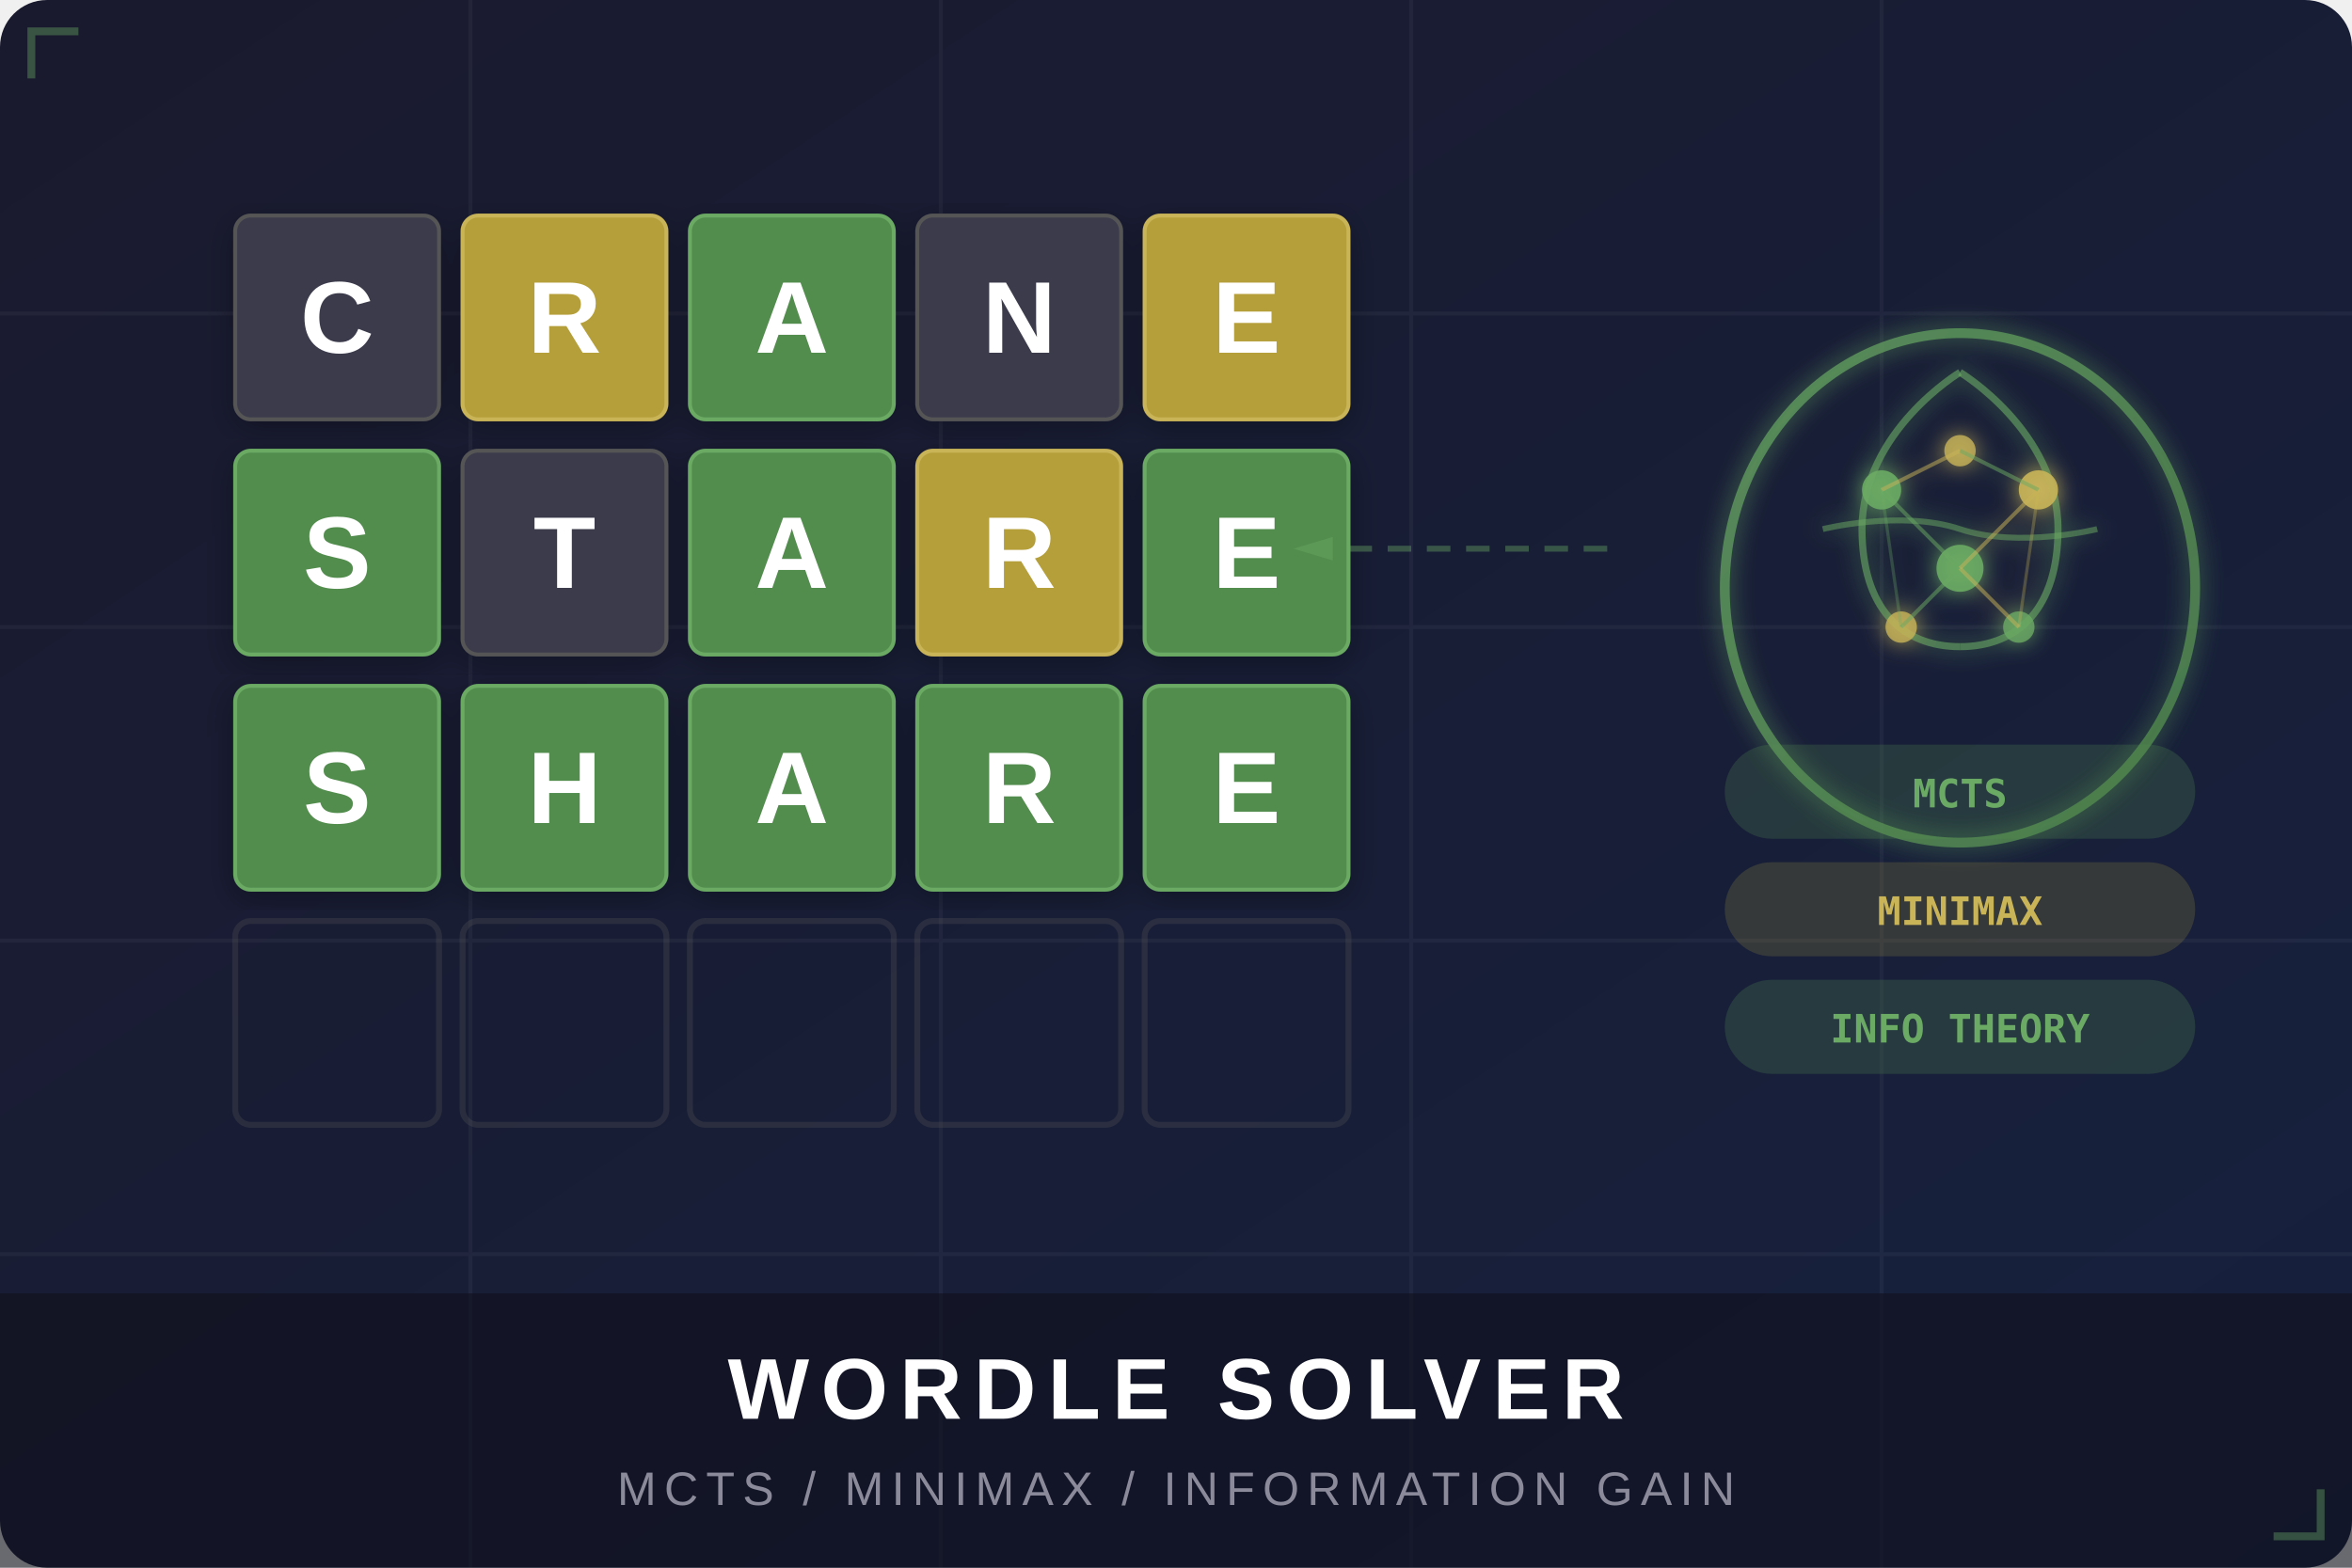
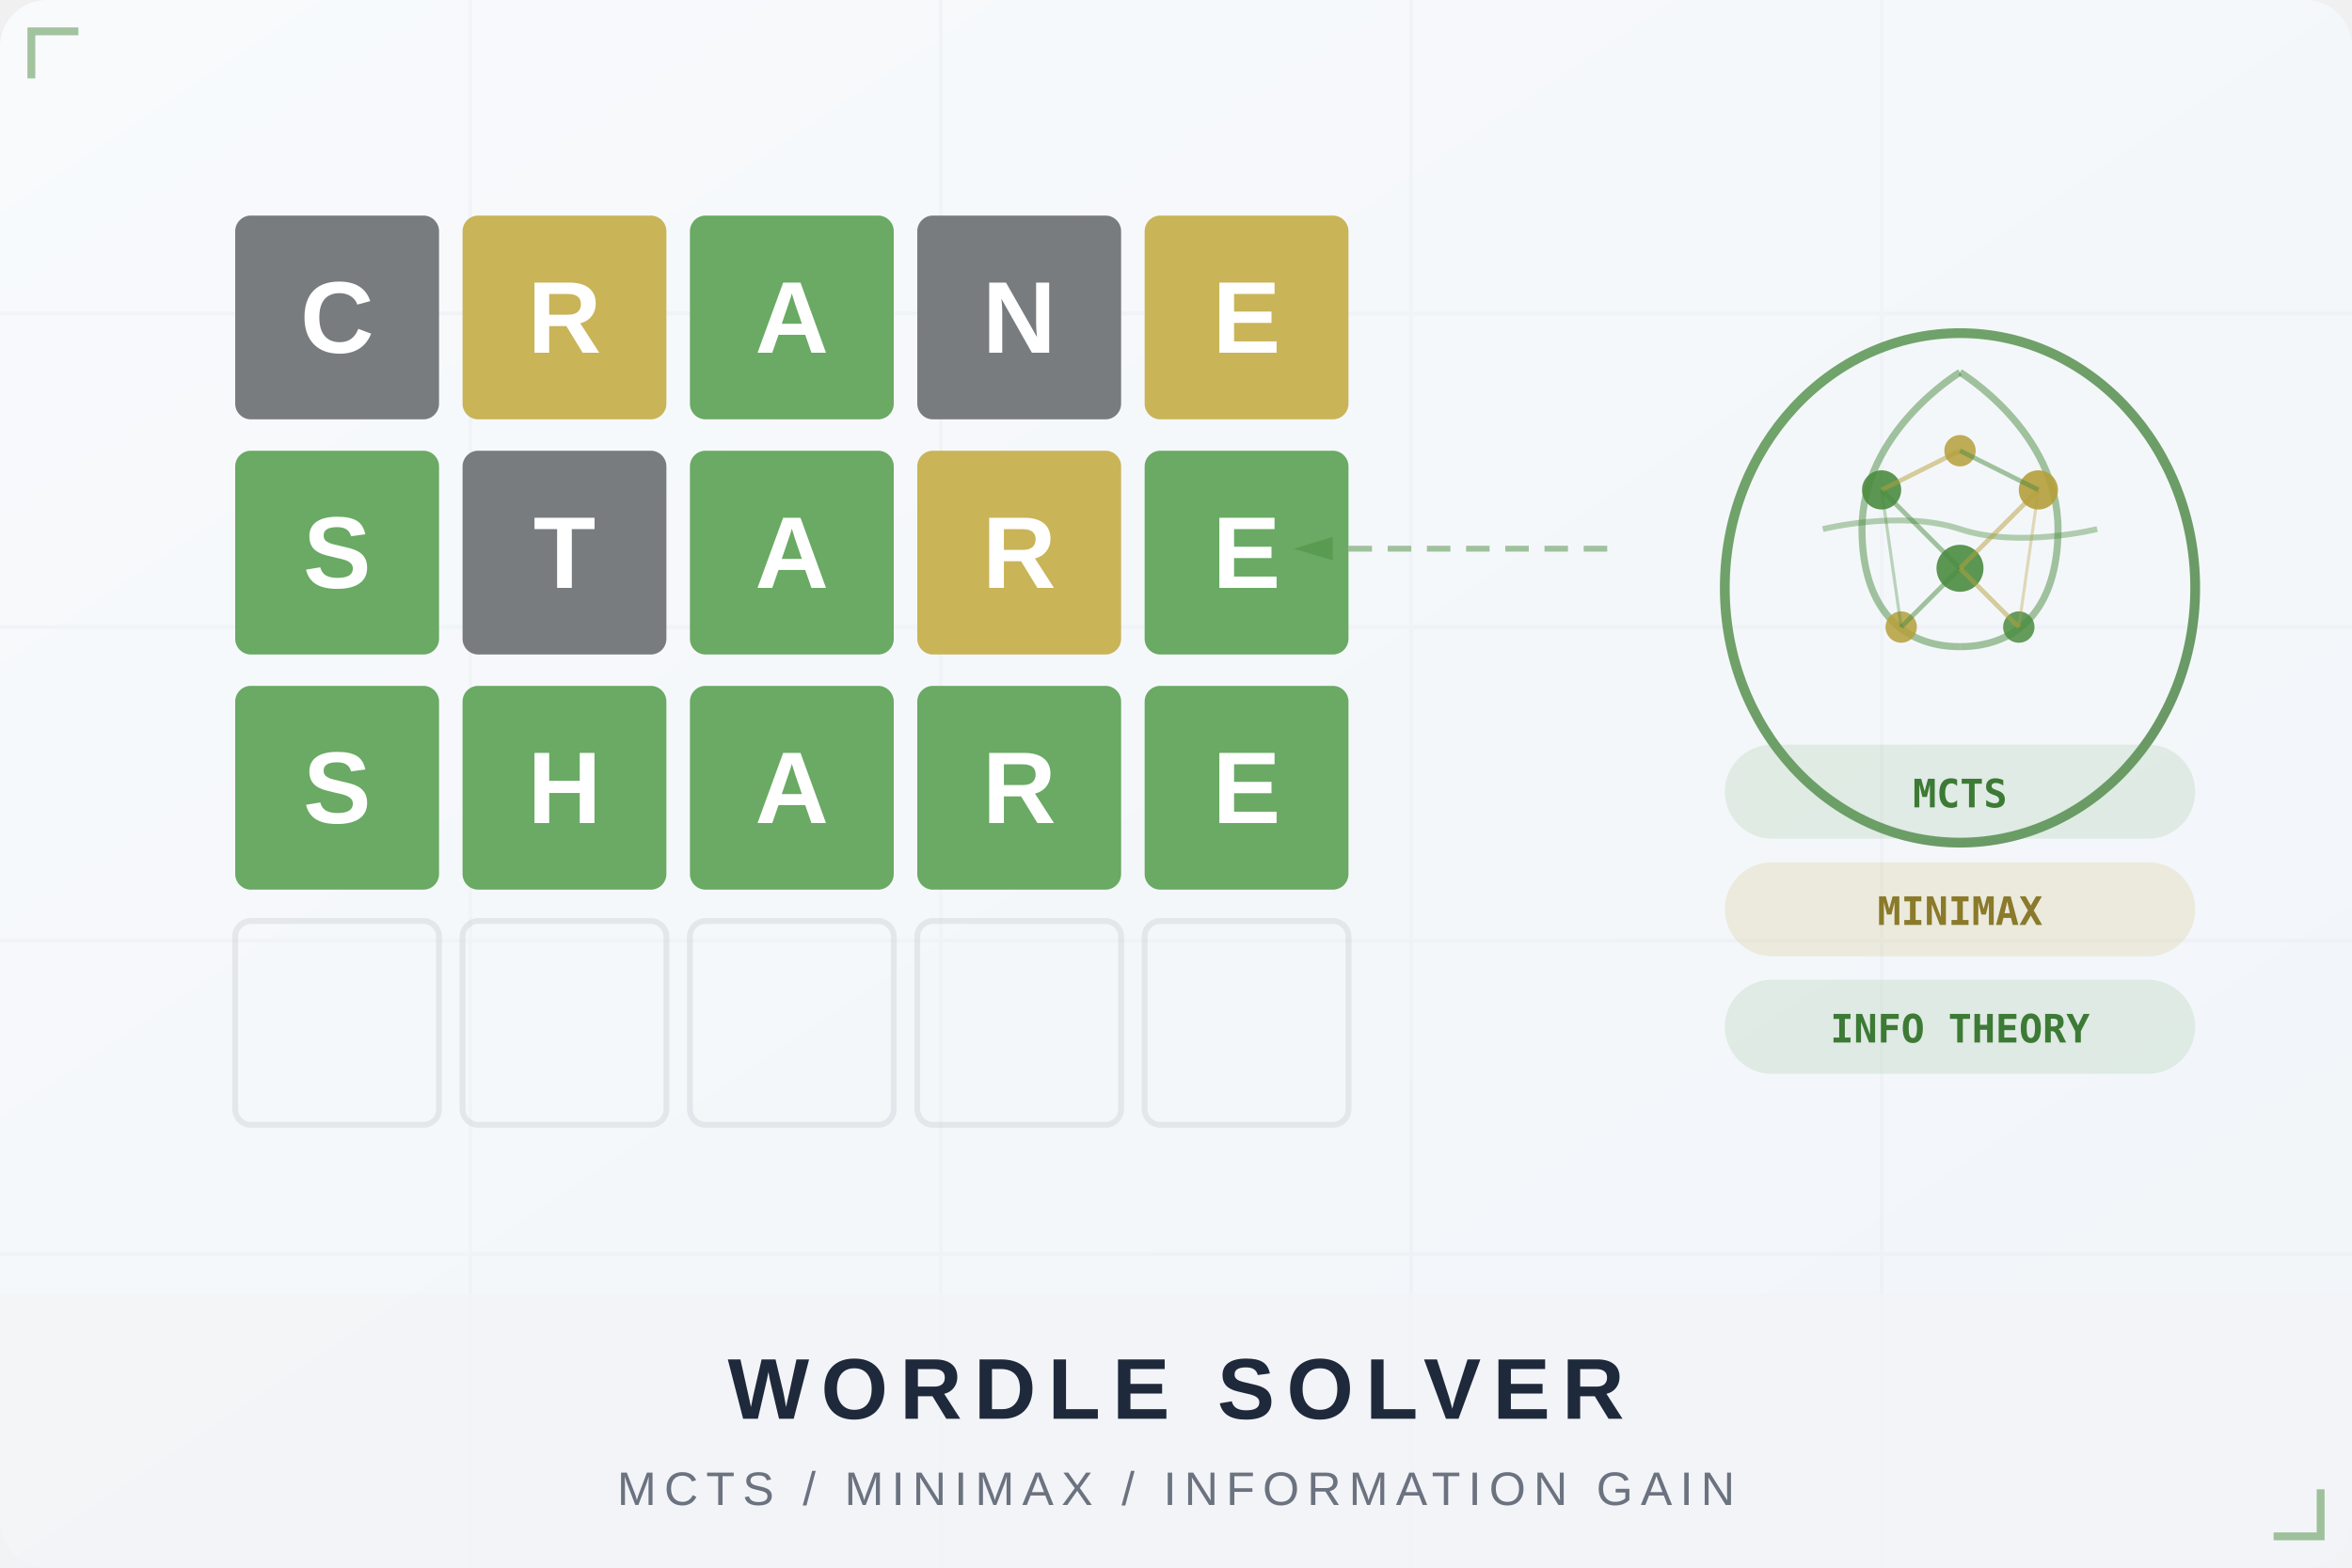
<svg xmlns="http://www.w3.org/2000/svg" width="600" height="400" viewBox="0 0 600 400">
  <defs>
    <linearGradient id="bgGrad" x1="0%" y1="0%" x2="100%" y2="100%">
-       <stop offset="0%" style="stop-color:#1a1a2e;stop-opacity:1" />
-       <stop offset="100%" style="stop-color:#16213e;stop-opacity:1" />
+       <stop offset="0%" style="stop-color:#f8fafc;stop-opacity:1" />
+       <stop offset="100%" style="stop-color:#f1f5f9;stop-opacity:1" />
    </linearGradient>
    <linearGradient id="brainGrad" x1="0%" y1="0%" x2="100%" y2="100%">
-       <stop offset="0%" style="stop-color:#6aaa64;stop-opacity:0.9" />
-       <stop offset="100%" style="stop-color:#538d4e;stop-opacity:0.9" />
+       <stop offset="0%" style="stop-color:#4a8c3f;stop-opacity:0.9" />
+       <stop offset="100%" style="stop-color:#3d7a35;stop-opacity:0.9" />
    </linearGradient>
-     <filter id="glow">
-       <feGaussianBlur stdDeviation="3" result="coloredBlur" />
-       <feMerge>
-         <feMergeNode in="coloredBlur" />
-         <feMergeNode in="SourceGraphic" />
-       </feMerge>
-     </filter>
-     <filter id="softShadow">
-       <feDropShadow dx="0" dy="2" stdDeviation="4" flood-color="#000" flood-opacity="0.3" />
-     </filter>
  </defs>
  <rect width="600" height="400" fill="url(#bgGrad)" rx="12" />
-   <g opacity="0.04">
-     <line x1="0" y1="80" x2="600" y2="80" stroke="#fff" stroke-width="1" />
-     <line x1="0" y1="160" x2="600" y2="160" stroke="#fff" stroke-width="1" />
-     <line x1="0" y1="240" x2="600" y2="240" stroke="#fff" stroke-width="1" />
-     <line x1="0" y1="320" x2="600" y2="320" stroke="#fff" stroke-width="1" />
-     <line x1="120" y1="0" x2="120" y2="400" stroke="#fff" stroke-width="1" />
-     <line x1="240" y1="0" x2="240" y2="400" stroke="#fff" stroke-width="1" />
-     <line x1="360" y1="0" x2="360" y2="400" stroke="#fff" stroke-width="1" />
-     <line x1="480" y1="0" x2="480" y2="400" stroke="#fff" stroke-width="1" />
+   <g opacity="0.06">
+     <line x1="0" y1="80" x2="600" y2="80" stroke="#94a3b8" stroke-width="1" />
+     <line x1="0" y1="160" x2="600" y2="160" stroke="#94a3b8" stroke-width="1" />
+     <line x1="0" y1="240" x2="600" y2="240" stroke="#94a3b8" stroke-width="1" />
+     <line x1="0" y1="320" x2="600" y2="320" stroke="#94a3b8" stroke-width="1" />
+     <line x1="120" y1="0" x2="120" y2="400" stroke="#94a3b8" stroke-width="1" />
+     <line x1="240" y1="0" x2="240" y2="400" stroke="#94a3b8" stroke-width="1" />
+     <line x1="360" y1="0" x2="360" y2="400" stroke="#94a3b8" stroke-width="1" />
+     <line x1="480" y1="0" x2="480" y2="400" stroke="#94a3b8" stroke-width="1" />
  </g>
-   <g transform="translate(60, 55)" filter="url(#softShadow)">
-     <rect x="0" y="0" width="52" height="52" rx="4" fill="#3a3a4c" stroke="#555" stroke-width="1" />
+   <g transform="translate(60, 55)">
+     <rect x="0" y="0" width="52" height="52" rx="4" fill="#787c7e" />
    <text x="26" y="35" text-anchor="middle" font-family="'Helvetica Neue', Arial, sans-serif" font-size="26" font-weight="700" fill="#fff">C</text>
-     <rect x="58" y="0" width="52" height="52" rx="4" fill="#b59f3b" stroke="#c9b458" stroke-width="1" />
+     <rect x="58" y="0" width="52" height="52" rx="4" fill="#c9b458" />
    <text x="84" y="35" text-anchor="middle" font-family="'Helvetica Neue', Arial, sans-serif" font-size="26" font-weight="700" fill="#fff">R</text>
-     <rect x="116" y="0" width="52" height="52" rx="4" fill="#538d4e" stroke="#6aaa64" stroke-width="1" />
+     <rect x="116" y="0" width="52" height="52" rx="4" fill="#6aaa64" />
    <text x="142" y="35" text-anchor="middle" font-family="'Helvetica Neue', Arial, sans-serif" font-size="26" font-weight="700" fill="#fff">A</text>
-     <rect x="174" y="0" width="52" height="52" rx="4" fill="#3a3a4c" stroke="#555" stroke-width="1" />
+     <rect x="174" y="0" width="52" height="52" rx="4" fill="#787c7e" />
    <text x="200" y="35" text-anchor="middle" font-family="'Helvetica Neue', Arial, sans-serif" font-size="26" font-weight="700" fill="#fff">N</text>
-     <rect x="232" y="0" width="52" height="52" rx="4" fill="#b59f3b" stroke="#c9b458" stroke-width="1" />
+     <rect x="232" y="0" width="52" height="52" rx="4" fill="#c9b458" />
    <text x="258" y="35" text-anchor="middle" font-family="'Helvetica Neue', Arial, sans-serif" font-size="26" font-weight="700" fill="#fff">E</text>
  </g>
-   <g transform="translate(60, 115)" filter="url(#softShadow)">
-     <rect x="0" y="0" width="52" height="52" rx="4" fill="#538d4e" stroke="#6aaa64" stroke-width="1" />
+   <g transform="translate(60, 115)">
+     <rect x="0" y="0" width="52" height="52" rx="4" fill="#6aaa64" />
    <text x="26" y="35" text-anchor="middle" font-family="'Helvetica Neue', Arial, sans-serif" font-size="26" font-weight="700" fill="#fff">S</text>
-     <rect x="58" y="0" width="52" height="52" rx="4" fill="#3a3a4c" stroke="#555" stroke-width="1" />
+     <rect x="58" y="0" width="52" height="52" rx="4" fill="#787c7e" />
    <text x="84" y="35" text-anchor="middle" font-family="'Helvetica Neue', Arial, sans-serif" font-size="26" font-weight="700" fill="#fff">T</text>
-     <rect x="116" y="0" width="52" height="52" rx="4" fill="#538d4e" stroke="#6aaa64" stroke-width="1" />
+     <rect x="116" y="0" width="52" height="52" rx="4" fill="#6aaa64" />
    <text x="142" y="35" text-anchor="middle" font-family="'Helvetica Neue', Arial, sans-serif" font-size="26" font-weight="700" fill="#fff">A</text>
-     <rect x="174" y="0" width="52" height="52" rx="4" fill="#b59f3b" stroke="#c9b458" stroke-width="1" />
+     <rect x="174" y="0" width="52" height="52" rx="4" fill="#c9b458" />
    <text x="200" y="35" text-anchor="middle" font-family="'Helvetica Neue', Arial, sans-serif" font-size="26" font-weight="700" fill="#fff">R</text>
-     <rect x="232" y="0" width="52" height="52" rx="4" fill="#538d4e" stroke="#6aaa64" stroke-width="1" />
+     <rect x="232" y="0" width="52" height="52" rx="4" fill="#6aaa64" />
    <text x="258" y="35" text-anchor="middle" font-family="'Helvetica Neue', Arial, sans-serif" font-size="26" font-weight="700" fill="#fff">E</text>
  </g>
-   <g transform="translate(60, 175)" filter="url(#softShadow)">
-     <rect x="0" y="0" width="52" height="52" rx="4" fill="#538d4e" stroke="#6aaa64" stroke-width="1" />
+   <g transform="translate(60, 175)">
+     <rect x="0" y="0" width="52" height="52" rx="4" fill="#6aaa64" />
    <text x="26" y="35" text-anchor="middle" font-family="'Helvetica Neue', Arial, sans-serif" font-size="26" font-weight="700" fill="#fff">S</text>
-     <rect x="58" y="0" width="52" height="52" rx="4" fill="#538d4e" stroke="#6aaa64" stroke-width="1" />
+     <rect x="58" y="0" width="52" height="52" rx="4" fill="#6aaa64" />
    <text x="84" y="35" text-anchor="middle" font-family="'Helvetica Neue', Arial, sans-serif" font-size="26" font-weight="700" fill="#fff">H</text>
-     <rect x="116" y="0" width="52" height="52" rx="4" fill="#538d4e" stroke="#6aaa64" stroke-width="1" />
+     <rect x="116" y="0" width="52" height="52" rx="4" fill="#6aaa64" />
    <text x="142" y="35" text-anchor="middle" font-family="'Helvetica Neue', Arial, sans-serif" font-size="26" font-weight="700" fill="#fff">A</text>
-     <rect x="174" y="0" width="52" height="52" rx="4" fill="#538d4e" stroke="#6aaa64" stroke-width="1" />
+     <rect x="174" y="0" width="52" height="52" rx="4" fill="#6aaa64" />
    <text x="200" y="35" text-anchor="middle" font-family="'Helvetica Neue', Arial, sans-serif" font-size="26" font-weight="700" fill="#fff">R</text>
-     <rect x="232" y="0" width="52" height="52" rx="4" fill="#538d4e" stroke="#6aaa64" stroke-width="1" />
+     <rect x="232" y="0" width="52" height="52" rx="4" fill="#6aaa64" />
    <text x="258" y="35" text-anchor="middle" font-family="'Helvetica Neue', Arial, sans-serif" font-size="26" font-weight="700" fill="#fff">E</text>
  </g>
-   <g transform="translate(60, 235)" opacity="0.3">
-     <rect x="0" y="0" width="52" height="52" rx="4" fill="none" stroke="#555" stroke-width="1.5" />
-     <rect x="58" y="0" width="52" height="52" rx="4" fill="none" stroke="#555" stroke-width="1.5" />
-     <rect x="116" y="0" width="52" height="52" rx="4" fill="none" stroke="#555" stroke-width="1.5" />
-     <rect x="174" y="0" width="52" height="52" rx="4" fill="none" stroke="#555" stroke-width="1.5" />
-     <rect x="232" y="0" width="52" height="52" rx="4" fill="none" stroke="#555" stroke-width="1.5" />
+   <g transform="translate(60, 235)" opacity="0.5">
+     <rect x="0" y="0" width="52" height="52" rx="4" fill="none" stroke="#d1d5db" stroke-width="1.5" />
+     <rect x="58" y="0" width="52" height="52" rx="4" fill="none" stroke="#d1d5db" stroke-width="1.5" />
+     <rect x="116" y="0" width="52" height="52" rx="4" fill="none" stroke="#d1d5db" stroke-width="1.5" />
+     <rect x="174" y="0" width="52" height="52" rx="4" fill="none" stroke="#d1d5db" stroke-width="1.5" />
+     <rect x="232" y="0" width="52" height="52" rx="4" fill="none" stroke="#d1d5db" stroke-width="1.5" />
  </g>
  <g transform="translate(430, 80)">
-     <g filter="url(#glow)">
-       <ellipse cx="70" cy="70" rx="60" ry="65" fill="none" stroke="url(#brainGrad)" stroke-width="2.5" opacity="0.8" />
-       <path d="M 70 15 C 70 15, 45 30, 45 55 C 45 75, 55 85, 70 85" fill="none" stroke="#6aaa64" stroke-width="1.8" opacity="0.6" />
-       <path d="M 70 15 C 70 15, 95 30, 95 55 C 95 75, 85 85, 70 85" fill="none" stroke="#6aaa64" stroke-width="1.8" opacity="0.6" />
-       <path d="M 35 55 C 35 55, 55 50, 70 55 C 85 60, 105 55, 105 55" fill="none" stroke="#6aaa64" stroke-width="1.5" opacity="0.5" />
-       <circle cx="50" cy="45" r="5" fill="#6aaa64" opacity="0.9" />
-       <circle cx="90" cy="45" r="5" fill="#c9b458" opacity="0.9" />
-       <circle cx="70" cy="65" r="6" fill="#6aaa64" opacity="0.9" />
-       <circle cx="55" cy="80" r="4" fill="#c9b458" opacity="0.8" />
-       <circle cx="85" cy="80" r="4" fill="#6aaa64" opacity="0.8" />
-       <circle cx="70" cy="35" r="4" fill="#c9b458" opacity="0.8" />
-       <line x1="50" y1="45" x2="70" y2="65" stroke="#6aaa64" stroke-width="1" opacity="0.5" />
-       <line x1="90" y1="45" x2="70" y2="65" stroke="#c9b458" stroke-width="1" opacity="0.5" />
-       <line x1="70" y1="65" x2="55" y2="80" stroke="#6aaa64" stroke-width="1" opacity="0.5" />
-       <line x1="70" y1="65" x2="85" y2="80" stroke="#c9b458" stroke-width="1" opacity="0.5" />
-       <line x1="50" y1="45" x2="70" y2="35" stroke="#c9b458" stroke-width="1" opacity="0.5" />
-       <line x1="90" y1="45" x2="70" y2="35" stroke="#6aaa64" stroke-width="1" opacity="0.5" />
-       <line x1="50" y1="45" x2="55" y2="80" stroke="#6aaa64" stroke-width="0.8" opacity="0.3" />
-       <line x1="90" y1="45" x2="85" y2="80" stroke="#c9b458" stroke-width="0.8" opacity="0.3" />
+     <g>
+       <ellipse cx="70" cy="70" rx="60" ry="65" fill="none" stroke="url(#brainGrad)" stroke-width="2.5" opacity="0.85" />
+       <path d="M 70 15 C 70 15, 45 30, 45 55 C 45 75, 55 85, 70 85" fill="none" stroke="#4a8c3f" stroke-width="1.8" opacity="0.5" />
+       <path d="M 70 15 C 70 15, 95 30, 95 55 C 95 75, 85 85, 70 85" fill="none" stroke="#4a8c3f" stroke-width="1.8" opacity="0.5" />
+       <path d="M 35 55 C 35 55, 55 50, 70 55 C 85 60, 105 55, 105 55" fill="none" stroke="#4a8c3f" stroke-width="1.5" opacity="0.4" />
+       <circle cx="50" cy="45" r="5" fill="#4a8c3f" opacity="0.9" />
+       <circle cx="90" cy="45" r="5" fill="#b59f3b" opacity="0.9" />
+       <circle cx="70" cy="65" r="6" fill="#4a8c3f" opacity="0.9" />
+       <circle cx="55" cy="80" r="4" fill="#b59f3b" opacity="0.85" />
+       <circle cx="85" cy="80" r="4" fill="#4a8c3f" opacity="0.85" />
+       <circle cx="70" cy="35" r="4" fill="#b59f3b" opacity="0.85" />
+       <line x1="50" y1="45" x2="70" y2="65" stroke="#4a8c3f" stroke-width="1.2" opacity="0.5" />
+       <line x1="90" y1="45" x2="70" y2="65" stroke="#b59f3b" stroke-width="1.2" opacity="0.5" />
+       <line x1="70" y1="65" x2="55" y2="80" stroke="#4a8c3f" stroke-width="1.2" opacity="0.5" />
+       <line x1="70" y1="65" x2="85" y2="80" stroke="#b59f3b" stroke-width="1.2" opacity="0.5" />
+       <line x1="50" y1="45" x2="70" y2="35" stroke="#b59f3b" stroke-width="1.2" opacity="0.5" />
+       <line x1="90" y1="45" x2="70" y2="35" stroke="#4a8c3f" stroke-width="1.2" opacity="0.5" />
+       <line x1="50" y1="45" x2="55" y2="80" stroke="#4a8c3f" stroke-width="0.8" opacity="0.35" />
+       <line x1="90" y1="45" x2="85" y2="80" stroke="#b59f3b" stroke-width="0.8" opacity="0.35" />
    </g>
  </g>
-   <g opacity="0.4">
-     <path d="M 410 140 C 380 140, 360 140, 340 140" fill="none" stroke="#6aaa64" stroke-width="1.5" stroke-dasharray="6,4" />
-     <polygon points="340,137 330,140 340,143" fill="#6aaa64" />
+   <g opacity="0.5">
+     <path d="M 410 140 C 380 140, 360 140, 340 140" fill="none" stroke="#4a8c3f" stroke-width="1.5" stroke-dasharray="6,4" />
+     <polygon points="340,137 330,140 340,143" fill="#4a8c3f" />
  </g>
  <g transform="translate(430, 190)">
-     <rect x="10" y="0" width="120" height="24" rx="12" fill="#538d4e" opacity="0.25" />
-     <text x="70" y="16" text-anchor="middle" font-family="'SF Mono', 'Fira Code', monospace" font-size="10" fill="#6aaa64" font-weight="600">MCTS</text>
-     <rect x="10" y="30" width="120" height="24" rx="12" fill="#b59f3b" opacity="0.2" />
-     <text x="70" y="46" text-anchor="middle" font-family="'SF Mono', 'Fira Code', monospace" font-size="10" fill="#c9b458" font-weight="600">MINIMAX</text>
-     <rect x="10" y="60" width="120" height="24" rx="12" fill="#538d4e" opacity="0.25" />
-     <text x="70" y="76" text-anchor="middle" font-family="'SF Mono', 'Fira Code', monospace" font-size="10" fill="#6aaa64" font-weight="600">INFO THEORY</text>
+     <rect x="10" y="0" width="120" height="24" rx="12" fill="#6aaa64" opacity="0.15" />
+     <text x="70" y="16" text-anchor="middle" font-family="'SF Mono', 'Fira Code', monospace" font-size="10" fill="#3d7a35" font-weight="600">MCTS</text>
+     <rect x="10" y="30" width="120" height="24" rx="12" fill="#c9b458" opacity="0.18" />
+     <text x="70" y="46" text-anchor="middle" font-family="'SF Mono', 'Fira Code', monospace" font-size="10" fill="#8a7a2a" font-weight="600">MINIMAX</text>
+     <rect x="10" y="60" width="120" height="24" rx="12" fill="#6aaa64" opacity="0.15" />
+     <text x="70" y="76" text-anchor="middle" font-family="'SF Mono', 'Fira Code', monospace" font-size="10" fill="#3d7a35" font-weight="600">INFO THEORY</text>
  </g>
  <g transform="translate(0, 330)">
-     <rect x="0" y="0" width="600" height="70" fill="#0f0f1a" opacity="0.6" />
-     <text x="300" y="32" text-anchor="middle" font-family="'Helvetica Neue', Arial, sans-serif" font-size="22" font-weight="700" fill="#ffffff" letter-spacing="3">WORDLE SOLVER</text>
-     <text x="300" y="54" text-anchor="middle" font-family="'Helvetica Neue', Arial, sans-serif" font-size="12" fill="#8a8a9a" letter-spacing="2">MCTS  /  MINIMAX  /  INFORMATION GAIN</text>
+     <rect x="0" y="0" width="600" height="70" fill="#f3f4f6" opacity="0.8" />
+     <text x="300" y="32" text-anchor="middle" font-family="'Helvetica Neue', Arial, sans-serif" font-size="22" font-weight="700" fill="#1e293b" letter-spacing="3">WORDLE SOLVER</text>
+     <text x="300" y="54" text-anchor="middle" font-family="'Helvetica Neue', Arial, sans-serif" font-size="12" fill="#6b7280" letter-spacing="2">MCTS  /  MINIMAX  /  INFORMATION GAIN</text>
  </g>
-   <path d="M 0 12 L 0 0 L 12 0" fill="none" stroke="#6aaa64" stroke-width="2" opacity="0.4" transform="translate(8,8)" />
-   <path d="M 0 -12 L 0 0 L -12 0" fill="none" stroke="#6aaa64" stroke-width="2" opacity="0.4" transform="translate(592,392)" />
+   <path d="M 0 12 L 0 0 L 12 0" fill="none" stroke="#4a8c3f" stroke-width="2" opacity="0.5" transform="translate(8,8)" />
+   <path d="M 0 -12 L 0 0 L -12 0" fill="none" stroke="#4a8c3f" stroke-width="2" opacity="0.5" transform="translate(592,392)" />
</svg>
